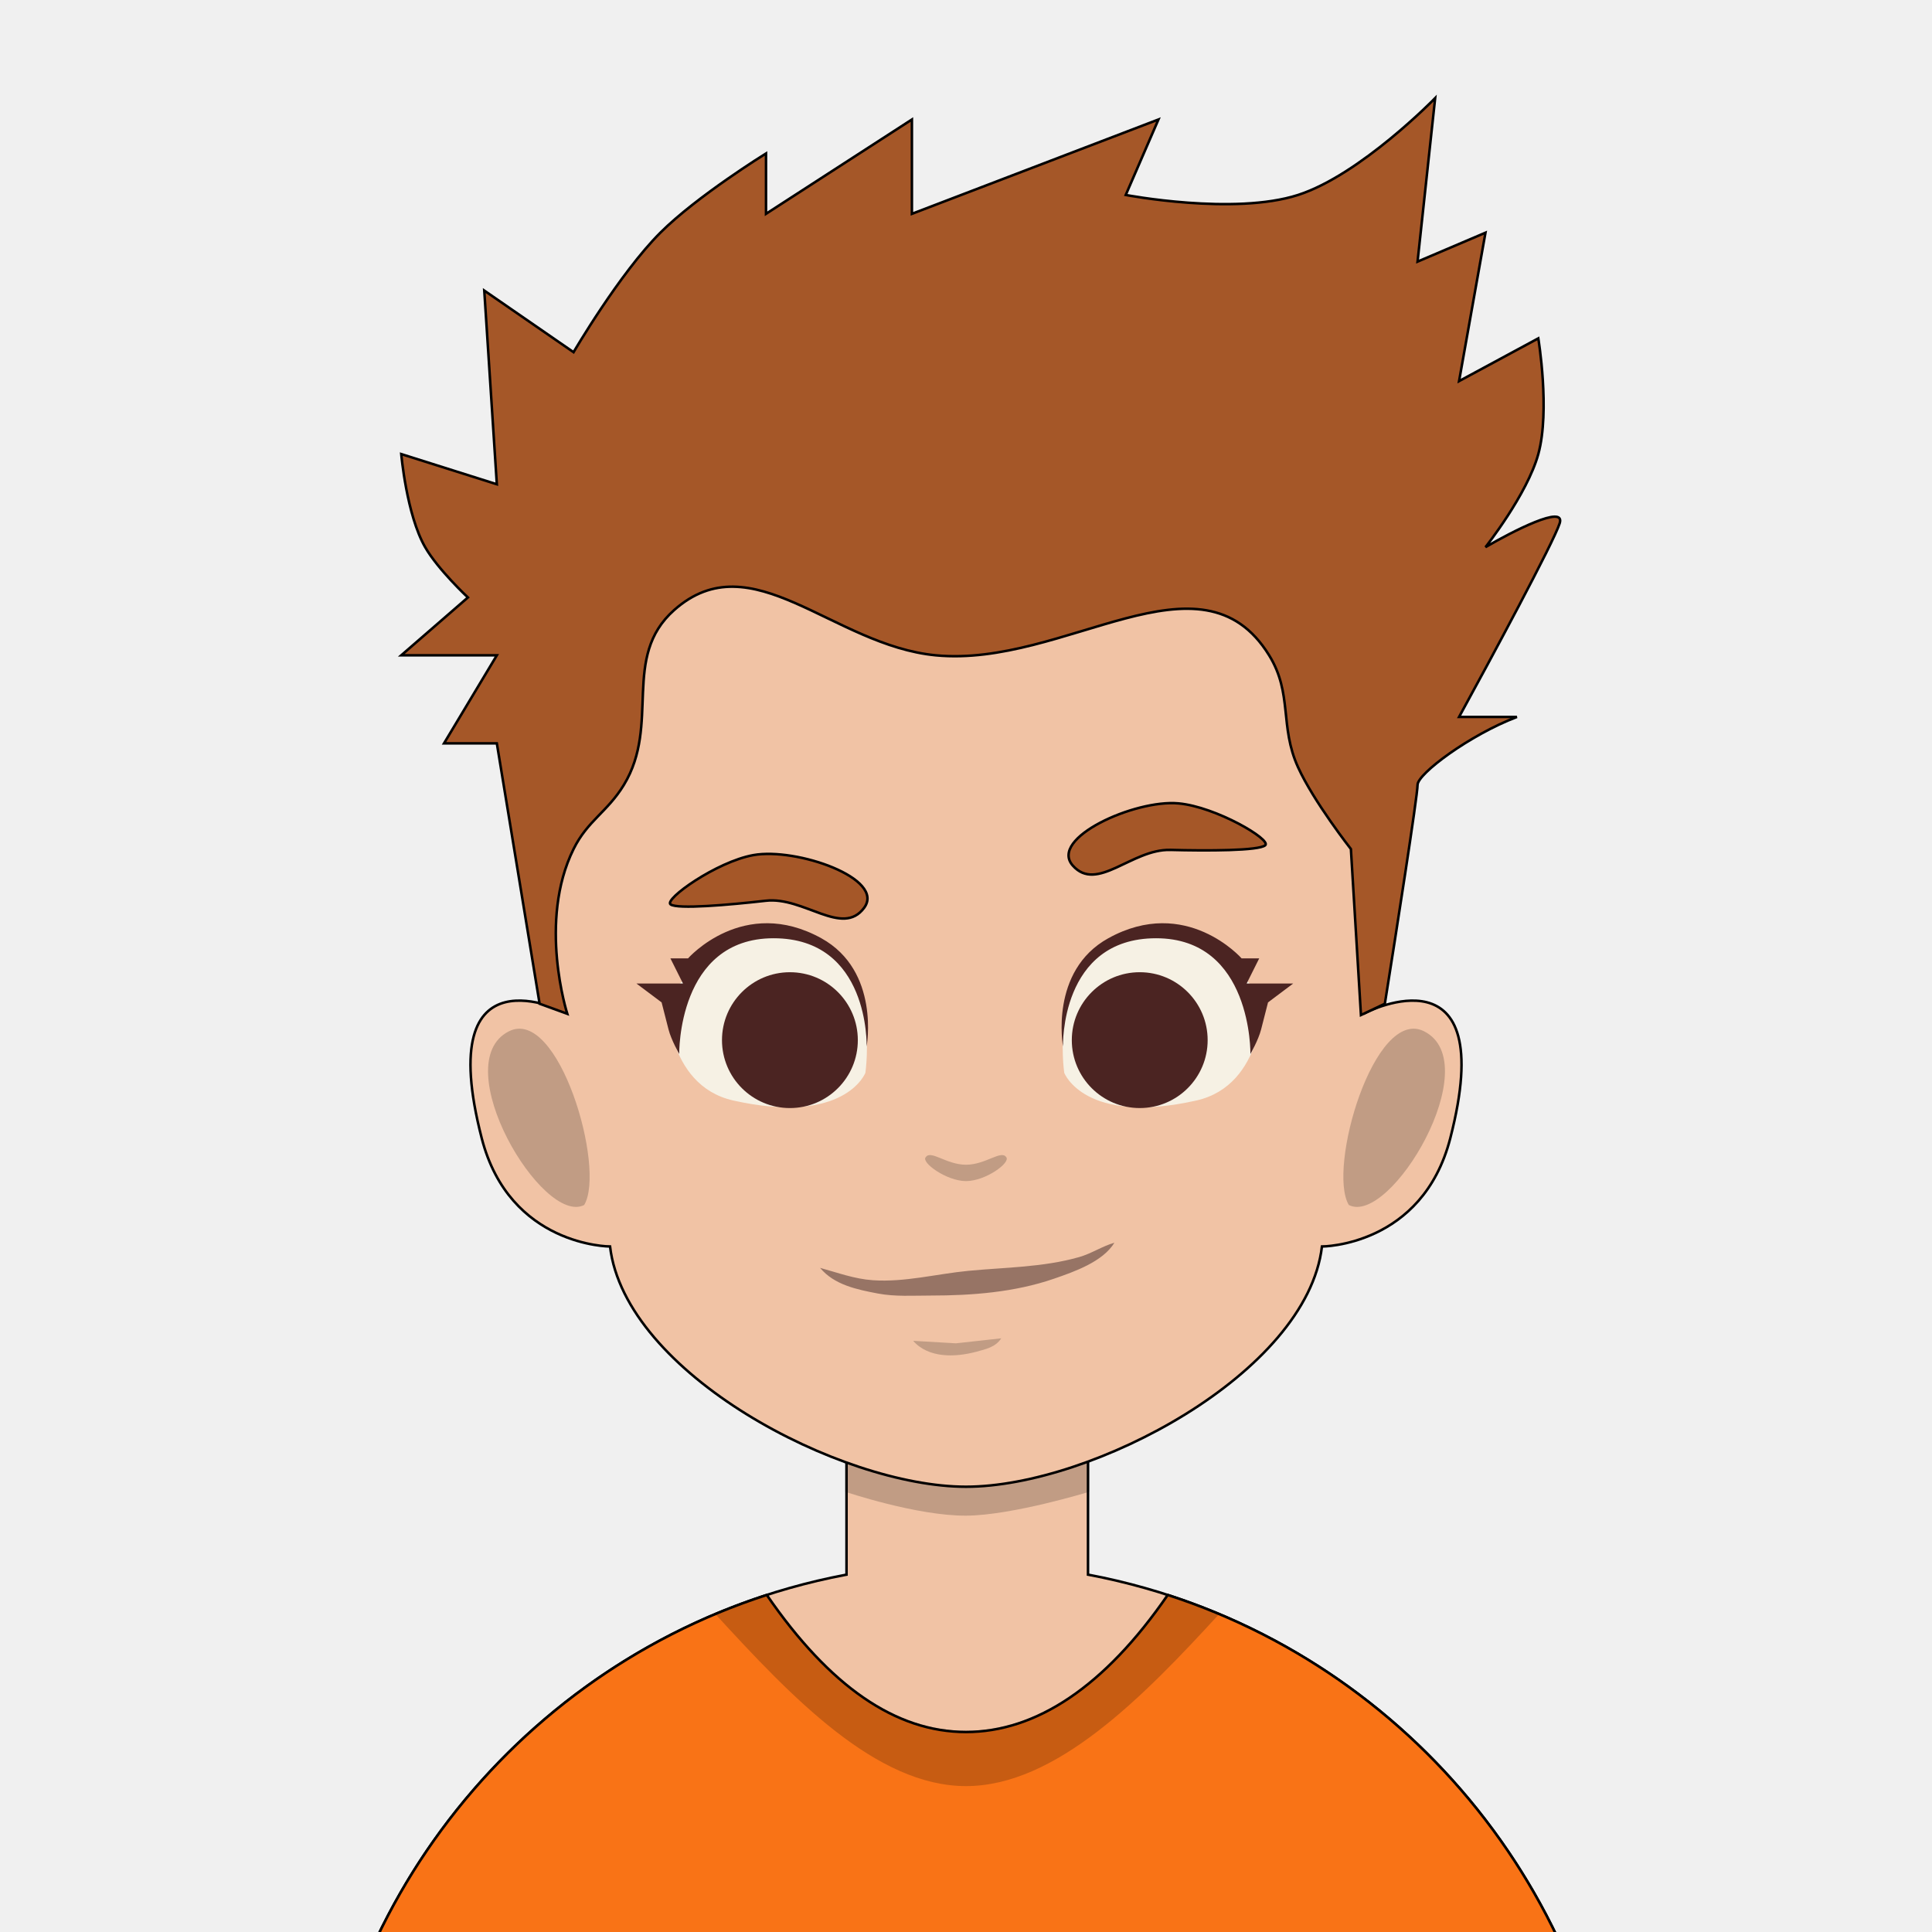
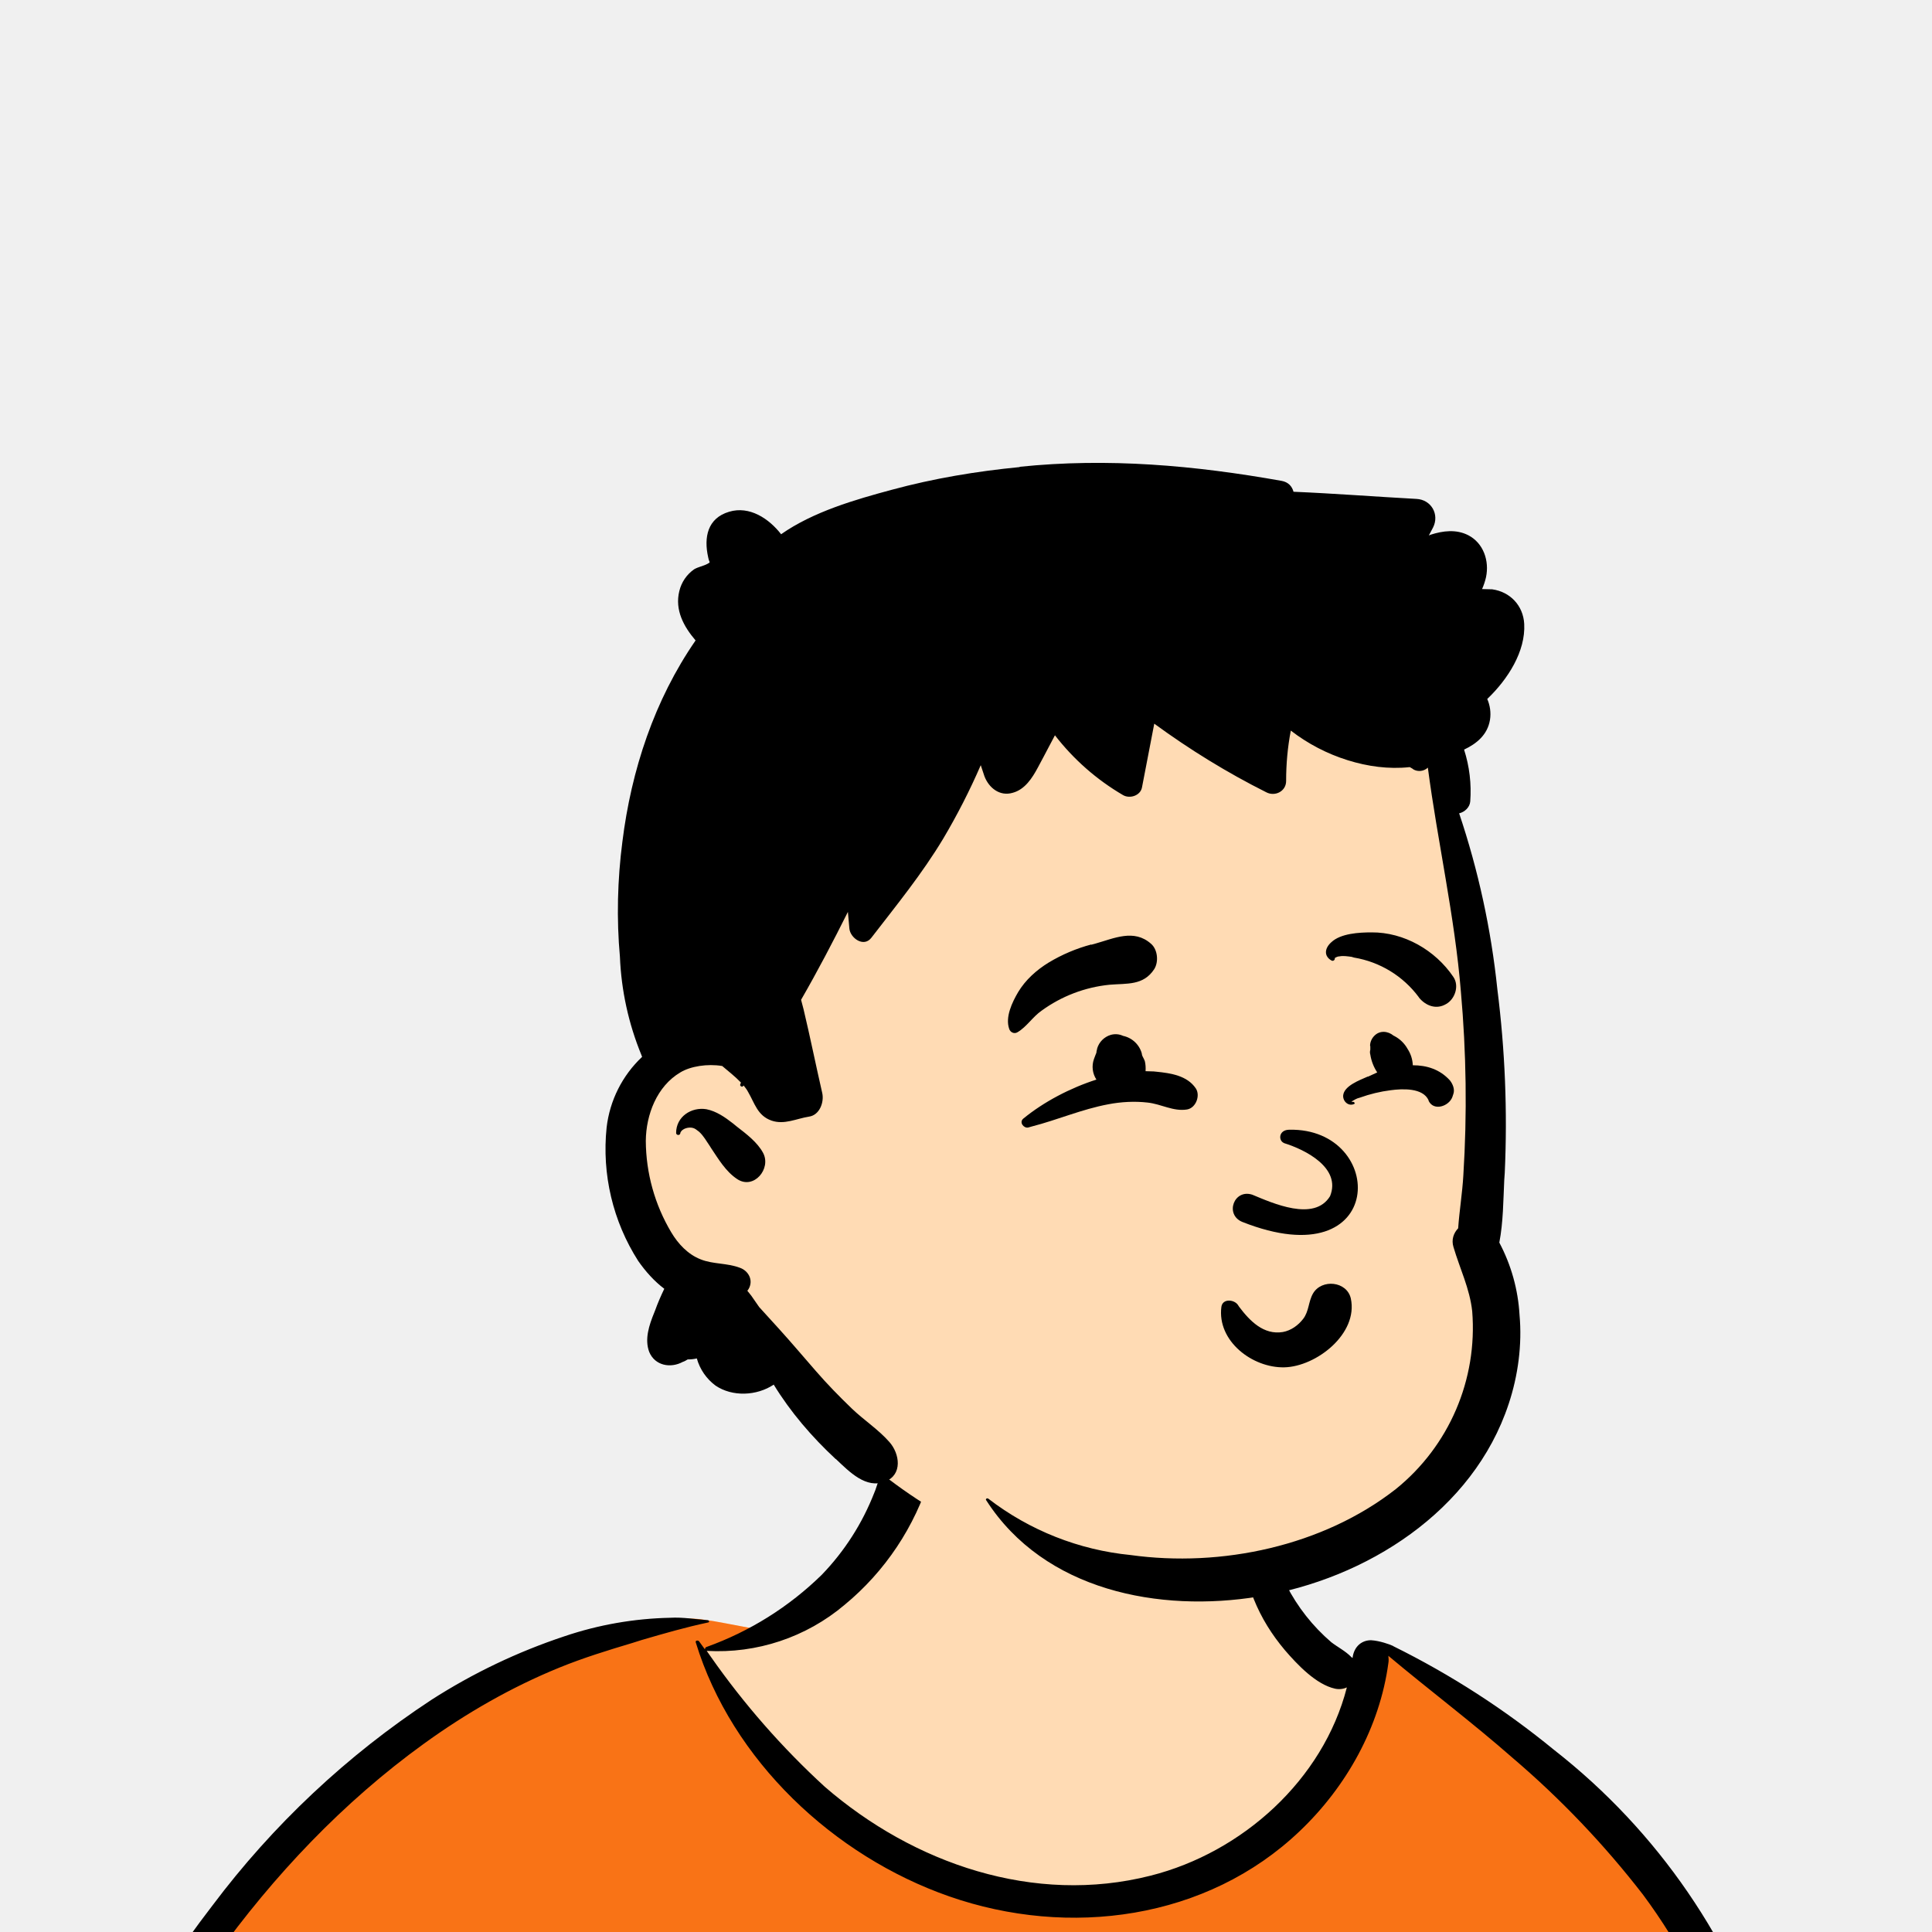
- <svg xmlns="http://www.w3.org/2000/svg" viewBox="0 0 768 768" fill="none" shape-rendering="auto">
+ <svg xmlns="http://www.w3.org/2000/svg" viewBox="0 0 704 704" fill="none" shape-rendering="auto">
  <mask id="viewboxMask">
-     <rect width="768" height="768" rx="0" ry="0" x="0" y="0" fill="#fff" />
+     <rect width="704" height="704" rx="0" ry="0" x="0" y="0" fill="#fff" />
  </mask>
  <g mask="url(#viewboxMask)">
-     <g transform="translate(0 10)" />
-     <path d="M432.5 556.5v69.45l.4.07c120.31 22.8 211.36 128.92 211.6 256.48h-520c.24-127.56 91.29-233.7 211.6-256.48l.4-.07V556.5z" fill="#f1c3a5" stroke="black" />
-     <path d="M336 556h97v37s-30.58 9.4-49 9.5c-19.59.1-48-9.5-48-9.5z" fill="black" fill-opacity="0.2" />
-     <path d="M191.5 452.5c-20-77.5 33.5-50 33.5-50C189.18 286.68 217 140 384 140s194.82 146.68 159 262.5c0 0 53.5-27.5 33.5 50-11.1 43-51 43-51 43C519.57 545.9 434 591 384 591s-135.57-45.1-141.5-95.5c0 0-39.9 0-51-43Z" fill="#f1c3a5" stroke="black" />
-     <path d="M202.22 410c19.81-10.14 38.7 54.5 30 69-16.5 8.5-55-56.21-30-69m363.96 0c-19.82-10.14-38.7 54.5-30 69 16.5 8.5 55-56.21 30-69M384 469.5c-7.81 0-18-7.5-16-9.5 2-3 8.19 3 16 3s14-6 16-3c1.81 2.17-8.19 9.5-16 9.5" fill="black" fill-opacity="0.2" />
-     <path d="M464.2 634.02c104.45 33.8 180.08 132.24 180.3 248.48h-520c.22-116.24 75.85-214.69 180.3-248.48 25.04 36.42 51.31 54.48 79.2 54.48 27.88 0 55.15-18.06 80.2-54.48Z" fill="#f97316" stroke="black" />
-     <path d="M384 688c-27.73 0-53.94-18-79-54.58l-21 7.79C314.93 675 348.38 710 384 710s70.07-35 101-68.8l-21-7.78C438.94 670 411.73 688 384 688" fill="black" fill-opacity="0.2" />
-     <path d="M363 533c6.08 6.96 16.76 6.57 25 4.36 3.88-1.04 7.8-1.87 10-5.36l-18 1.99z" fill="black" fill-opacity="0.2" />
-     <path d="M326 504c5.6 6.77 14.7 8.63 23 10.2 6.89 1.3 14.02.8 21 .8 16.38 0 33.36-1.3 49-6.7 8.06-2.78 19.39-6.74 24-14.3-4.88 1.4-9.12 4.31-14 5.7-14.38 4.1-29.32 4.07-44 5.47-12.54 1.2-25.36 4.61-38 3.74-7.36-.5-13.98-3-21-4.91" fill="#3F2626" fill-opacity="0.5" />
-     <path d="M321.5 373.47c29 10 22.5 53 22.5 53s-8 21-52.5 11c-27.15-6.1-26.5-41-26.5-41s27.5-33 56.5-23" fill="#F6F1E4" />
-     <circle cx="314" cy="413.473" r="27" fill="#4B2422" />
-     <path d="M266.5 380.97h7s22.06-25.12 53-8c23.5 13 18 43 18 43s1.25-43-37-43-37.5 46-37.5 46-3.18-5.55-4.25-9.75L263 398.47l-10-7.5h18.5z" fill="#4B2422" />
-     <path d="M445.56 373.47c-29 10-22.5 53-22.5 53s8 21 52.5 11c27.15-6.1 26.5-41 26.5-41s-27.5-33-56.5-23" fill="#F6F1E4" />
-     <circle cx="27" cy="27" r="27" transform="matrix(-1 0 0 1 480.06 386.47)" fill="#4B2422" />
-     <path d="M500.56 380.97h-7s-22.06-25.12-53-8c-23.5 13-18 43-18 43s-1.25-43 37-43 37.5 46 37.5 46 3.18-5.55 4.25-9.75l2.75-10.75 10-7.5h-18.5z" fill="#4B2422" />
-     <g fill="#a55728">
-       <path d="M304.39 358.06c15.17-1.74 30.44 14.5 39.1 2.83s-26.89-24.06-44.03-20.97c-14.7 2.66-35.6 17.59-32.9 19.59s23.14.22 37.83-1.45m160.76-20.2c-15.26-.4-29.06 17.1-38.7 6.22s24.68-26.32 42.03-24.72c14.89 1.36 36.99 14.41 34.48 16.64-2.5 2.22-23.03 2.24-37.8 1.85" />
-       <path d="M304.39 358.06c15.17-1.74 30.44 14.5 39.1 2.83s-26.89-24.06-44.03-20.97c-14.7 2.66-35.6 17.59-32.9 19.59s23.14.22 37.83-1.45Zm160.76-20.2c-15.26-.4-29.06 17.1-38.7 6.22s24.68-26.32 42.03-24.72c14.89 1.36 36.99 14.41 34.48 16.64-2.5 2.22-23.03 2.24-37.8 1.85Z" stroke="black" />
+     <g transform="translate(0 28.16)">
+       <g transform="translate(35.2 35.2) scale(0.9)">
+         <g fill-rule="evenodd" clip-rule="evenodd">
+           <path d="M705.3 1074a2351.1 2351.1 0 0 1-15.6-101c-1-7.7-2.5-16.4 2.7-22 7.3-8 14-14.8 14.8-26.2.8-10.7-2.8-22.4-5-32.8a809.4 809.4 0 0 0-17.3-64.7c-6.6-21.7-13.9-43.2-21.3-64.6-6.9-20-13.5-40.3-22.5-59.5-17-36.5-46-63.5-81.6-81.6-9-4.5-27-20.5-36.3-24-8.5-3.4-8.5 6.3-16.9 2.6-6.7-2.9-13-6.7-16.7-13.2-4-7-14.3-16.9-15.9-25-3.3-17.4.3-32.2-12-45.3a90 90 0 0 0-41.1-23.8c-33.7-9.3-78.5-2.8-98.8 28.5-9.7 14.9-13 33-26.2 45.1-11.4 10.7-8.8 18-23.6 23.4-.9.3-23.6-4.5-24.4-4.2-16.2-3.5-31.7 6.2-46.5 11.8a325.4 325.4 0 0 0-63 32.3 399.2 399.2 0 0 0-102.3 98.5 482.5 482.5 0 0 0-76.4 161c-1.7 6.4-3.5 13-1.5 19.4 1.7 5.3 5.4 9.2 9.8 12.4 6 4.3 18 7 17.7 15.7-.1 6.6-2.4 13.5-3.5 20-1.3 7.7-2.3 15.5-3.4 23.2-4.8 35.4-8.6 71-10.3 106.6a920 920 0 0 0-.5 106c.1 2.3.8 4.5 2 6.2-1 .4-1.2 2.4.1 2.7l2.7.5a12 12 0 0 0 7 2.4l5.5.2c19.3 4 38.6 7.9 58.1 10.8 23.8 3.5 47.6 6.3 71.5 8.7 49.2 4.8 98 3.2 147.1.6a1877 1877 0 0 1 147.4-2c49.2 1.4 98.4 3.5 147.6 4.4 55 1 110-.5 164.8-5 7.5-.5 12.2-6.5 10.7-14-8.9-44.7-19-89.1-27-134Z" fill="#ffdbb4" />
+           <path d="m201 597.5 1.2-.4c14.5-5.7 29.6-14.8 45.4-11.4.5-.2 10.8 1.9 17.9 3.2l-6.7 7L247 598c40.7 67.1 88.8 100.7 144.3 100.7 55.5 0 97.7-33.6 126.4-100.7l4-1c.4 0 1 .2 1.5.4 9.3 3.6 27.4 19.6 36.3 24.1 35.6 18 64.5 45 81.6 81.6 8.7 18.6 15.2 38 21.8 57.5l.7 2c7.4 21.4 14.7 43 21.3 64.6 6.3 20.4 12 41 16.6 61.8l.7 2.9c2.2 10.4 5.8 22 5 32.8a29 29 0 0 1-3 10.7l-80.4 29 38.4 261.3c-35.1 1.5-70.3 2-105.5 1.3-49.2-.9-98.4-3-147.6-4.3-47.7-1.2-95.3-.7-143 1.7l-12 .6a946.3 946.3 0 0 1-139.5-1l-3.1-.3v-38.3l16.3-212.9-83-15.6-81.3-39.5a21.7 21.7 0 0 1-5.6-8.8c-1.9-6-.5-12 1-18l.5-1.3a492.8 492.8 0 0 1 76.4-161A399.3 399.3 0 0 1 138 629.7c19.8-13 40.9-23.9 63-32.3Z" fill="#f97316" />
+           <path d="M232.2 584.6c5.1-.3 10.3.6 15.4 1 .4.1.6.8 0 .9-9 1.9-18 4.5-26.9 7.1l-3.8 1.2c-10 3-19.8 6-29.6 10-19.4 7.9-37.8 18.5-54.8 30.8C67.2 682.8 20 754.3-9.9 828.3a526 526 0 0 0-24.3 77c-.4 1.6-2 5.4-1 7 .7 1.3 3.6 2.1 5 2.9l4.5 2.3 25.2 12.9 2.3 1.1c38 18.6 78.4 34.4 121 35.5l.4-3.7a342 342 0 0 1 9.9-60c.3-1 1.6-.6 1.7.3 3 23.1 2 46.4 1 69.7-1.8 41-4.3 82.2-6.5 123.3-1.2 20.6-2.6 41-3.9 61.7-1.3 20.5-1.7 41.6-4.7 62-.6 4.6-6 7-10 6.6-4.4-.5-7.9-4.5-8-9 0-11.9 1.5-24 2.4-35.8l2.5-33.8c3.1-41.1 6.8-82.2 10.2-123.3a4771 4771 0 0 1 3.8-43.7C76.4 979.8 34.2 963-6.1 943.5c-.6 13.2-2 26.5-3.4 39.6-3.8 36.8-7.1 73.6-9.6 110.5a2254.2 2254.2 0 0 0-4.2 92.7l-.2 7c0 4.4-.5 8.5-4.3 11.7-3.7 3.3-8.9 3.5-12.6 0-5-4.6-4.2-10.9-4-17.1a1675.6 1675.6 0 0 1 1.8-47.2 1321 1321 0 0 1 10.5-109.5l2-14c3.5-26 7.5-52.7 15.5-77.9-3.1-1.5-6.2-3-9.3-4.7-5.5-2.7-11.2-5.4-16.6-8.4-4.2-2.5-7.9-5.8-9-10.8-1.4-5.5.6-11.5 2-16.9v-.4a502 502 0 0 1 26.6-80 523.2 523.2 0 0 1 67.8-117 353.8 353.8 0 0 1 88.7-83.3 239 239 0 0 1 53.8-25.7 142.6 142.6 0 0 1 42.8-7.5Zm90.1-66c6-6.5 18.1.2 15.2 8.8a108.2 108.2 0 0 1-34.7 52A79.4 79.4 0 0 1 247 598l1.7 2.4a321.1 321.1 0 0 0 46.1 52.6c36 31.2 84.8 48 132 36 37.1-9.4 69.8-38.8 79.4-76.2-1.3.6-3 .9-4.8.5-7.7-1.7-15.3-9.8-20.3-15.6-5.3-6.3-9.5-13-12.6-20.7-5.6-14-7.4-32.1.3-45.7 1-1.7 3-.7 3.3 1l.3 2.5c1.5 12.7 3.3 25 9.3 36.6a76 76 0 0 0 18.2 23.1c2.6 2 5.8 3.6 8.1 6l.5.4c.6-5 4.1-7.3 7.6-7.2 3.3.2 7.3 1.6 8.8 2.3l.1.1a341 341 0 0 1 65.1 42 259 259 0 0 1 88.4 129c7.5 25.3 11.8 51.4 16.3 77.4l2.8 16c4.2 23.9 8.9 48.4 18.4 70.7 2.5 5.7.6 11.1-5.5 13.4A1493 1493 0 0 1 688 953c3.7 16 6 32.5 8.7 48.5 6 34.1 13.2 68 19.4 102 3.2 17.5 6.1 35 9.3 52.3l4.7 25.2 2.4 13.6.1.7c.5 2.4 1 4.9.4 7.3-.8 2.7-2.9 4.6-4.8 6.6-1.6 1.6-3.8 1.6-5.7.7l-.7-.3c-3.4-1.6-6-3.2-7.3-7-.7-2.5-1-5.2-1.5-7.7a3535.6 3535.6 0 0 1-7.8-43.6l-1.6-9.1c-5.2-31.4-10.2-62.9-12.8-94.5-1-14-2.3-28.1-3.5-42.2l-.9-10.5c-1.1-13.3-2.5-27-2.7-40.5l-4.5 1.6L657 964c-5.5 2-12.5 6-18.4 5.2-2.9-.3-5-1.2-6.8-2.9 2 28.8 4.8 57.4 8.5 86a1965.7 1965.7 0 0 0 22 135c.6 3.2 1.4 6.4 1.9 9.6.5 3.7-.5 5.9-2.5 9-1.7 2.4-5 3.7-7.8 2-3.6-2.3-5.5-4.3-6.5-8.4-1-3.7-1.6-7.6-2.3-11.4a1654.2 1654.2 0 0 1-11.4-65.2c-7.8-52-12.7-104.4-15.2-156.8a1388 1388 0 0 1-1.4-77.8c0-13.3.5-26.6 1.4-39.9 1-13.4 3-26.5 4.8-39.8 0-.5.7-.5.7 0 .8 14.9 2.1 29.8 2.8 44.7.6 14.3.9 28.5 1.4 42.8.6 18.7 1.5 37.5 2.7 56.2a9.6 9.6 0 0 1 8.5-3.1c4.7-1 9.7-3.4 14.1-5l16.8-5.5 26.4-8.7a679 679 0 0 1-18-80.8l-2-12.3c-4-24.2-8.5-48.5-15.8-72a229.8 229.8 0 0 0-34.8-68.2 370.2 370.2 0 0 0-52.7-55.3C557 627 539.7 614 523 600c.1.9.2 2 0 3-3.5 25.9-17 50-35.8 67.9-37.7 36-93.6 43.4-142 26.5-46.7-16.3-88-55-102.6-102.8-.3-.8.8-1 1.3-.5l2.4 3.3c0-.4.2-.9.7-1a129 129 0 0 0 46.6-29.2 100.2 100.2 0 0 0 21.3-33.3l.4-1c1.7-5 3.2-10.2 7-14.2Z" fill="#000" />
+         </g>
+         <g transform="matrix(.99789 0 0 1 156 62)">
+           <g fill-rule="evenodd" clip-rule="evenodd">
+             <path d="M242 75.3c56.8 0 115.6 44 136.4 72 17.5 23.7 26.9 130.4 26.9 202.6 0 15 8.3 43.5 5.9 58-9 52.9-47.7 97.2-124.5 97.2S154.8 474.7 97.7 393c-27.7 0-41-21.3-41.3-54.8-.2-33.5 26.8-45.7 26.8-45.7s-9.6-132.3 14.5-166.7C122 91.3 185.3 75.3 242 75.3Z" fill="#ffdbb4" />
+             <path d="M218.1 56.6c35.9-3.7 71-.6 106.4 5.7 2.7.5 4.2 2.2 4.8 4.4 16.6.7 33.3 2 49.9 2.9 6 .3 9.4 6.3 6.7 11.6l-1.7 3.2.7-.3c5-1.6 10.4-2.3 15.3.2 6.2 3.2 8.6 10.4 7.2 17a26 26 0 0 1-1.6 4.8l4.1.1c7.3 1 12.6 6.6 13 14 .6 11.1-6.6 22.4-15 30.4 1.1 2.5 1.6 5.5 1.1 8.5-1 6-5.4 9.6-10.5 12a54.8 54.8 0 0 1 2.5 21c-.2 2.4-2.3 4.3-4.5 4.8a330.2 330.2 0 0 1 15.5 71.2 433.2 433.2 0 0 1 3 74.4l-.2 2.9c-.4 8.3-.4 17-2 25.3A71 71 0 0 1 421 400c1.1 12-.6 24.6-4.4 36-14.4 43.5-57.8 70.9-101.4 78-40.3 6.6-87-2.3-110.6-39-.4-.5.4-1 .9-.6a112.8 112.8 0 0 0 57.7 22.8c36.8 5.1 78-3.6 107.6-26.7a83.8 83.8 0 0 0 31-72c-1-9.2-5-17.2-7.6-26-.9-2.9 0-5.6 1.9-7.6.5-7.1 1.7-14.3 2.1-21.4a489.6 489.6 0 0 0-1-74.5c-2.5-30.5-9.4-60.3-13.4-90.6a5 5 0 0 1-5.9.7l-.2-.2-1.2-.7h-.2c-8.4.9-17-.3-25-2.8a73.6 73.6 0 0 1-23.1-12c-1.3 6.8-1.9 13.5-1.9 20.4 0 4.2-4.5 6.4-8 4.6-16-8-31.1-17.3-45.5-27.8l-5 25.9c-.7 3.3-5 4.6-7.7 3a96.2 96.2 0 0 1-27.6-24.2l-4.6 8.7-2.3 4.3c-2.3 4.3-5.3 9-10.3 10.3-5.2 1.5-9.6-2-11.4-6.7l-1.5-4.5a263.4 263.4 0 0 1-15.2 29.7c-8.6 14.3-19 27-29.2 40.2-3.1 4-8.5.1-8.9-3.7l-.6-6.8c-6 12-12.3 24-19 35.6l1 3.8c2.7 11.3 5 22.7 7.6 34 .8 3.7-1.1 8.9-5.4 9.5-5.1.8-10 3.4-15.2 1.6-5.7-2-6.8-7-9.5-11.6-.5-1-1.2-1.8-1.8-2.6l-.2.2c-.4.6-1.4 0-1.2-.6l.3-.8c-2.3-2.4-5-4.5-7.6-6.7-6-1-12.9.1-17 2.6-9.5 5.6-13.9 17.1-14 27.7a73 73 0 0 0 10.3 37c2.8 4.7 6.8 9 12 11 5 2 10.6 1.4 15.9 3.4 3.4 1.2 5.6 5 3.5 8.6l-.5.7 1.6 2 3.2 4.6 8.2 9c5 5.5 9.8 11.2 14.8 16.9 4.6 5.3 9.5 10.3 14.6 15.2 4.8 4.6 10.8 8.5 15.2 13.5 4.3 4.8 5.4 13.3-1.6 16-7.8 3.2-14.7-4-20-9l-.2-.1c-9.6-8.9-18.3-19-25.1-30.1-6.9 4.6-16.8 5-23.6.4a20.6 20.6 0 0 1-7.6-11 16 16 0 0 1-3.7.4c-.7.4-1.3.8-2 1-5 2.7-11.3 1.5-13.6-4-2-5.2 0-11 2-15.9l.4-1c1-2.8 2.3-5.8 3.7-8.7-4-3-7.6-7-10.6-11.3a84 84 0 0 1-12.8-54A46.6 46.6 0 0 1 65 295.5l-.3-.8A116.8 116.8 0 0 1 56 255c-1.4-15.4-1-31.2 1-46.6 3.6-29 13-57.4 29.7-81.5-4.8-5.6-8.5-12.3-6.6-20a15 15 0 0 1 6-8.8c1.7-1 3.7-1.3 5.4-2.2l.5-.3c.8-.4.2-.3-.2-2.4-1.8-8-.3-15.8 8.5-18.4 8.3-2.5 16.2 2.8 21.1 9.1 13-9.1 30-14 44.9-18 17-4.6 34.4-7.5 52-9.2ZM78.8 326.3c0-6.6 6.2-10.6 12.3-9.6 4 .8 7.5 3.2 10.7 5.7l1.6 1.3c3.9 3 8.4 6.4 10.7 10.7 3.4 6.4-3.8 15-10.5 10.6-4.7-3.1-7.6-8.1-10.7-12.7l-.3-.5c-1.4-2-2.6-4.3-4.5-6l-.4-.3c-.6-.5-1.3-1-2-1.2-1.6-.5-4.5.1-5.2 2v.2c-.3 1-1.7.7-1.7-.2Z" fill="#000" />
+           </g>
+         </g>
+         <g transform="translate(315 248)">
+           <path fill-rule="evenodd" clip-rule="evenodd" d="M177.5 205.3c3.5-6 13.7-5 15.3 2 3.1 14.3-14 27.6-26.9 27.9-12.9.3-27.3-10.6-25.5-24.5.5-3.4 5-3 6.6-.9l.6.9c4.3 5.7 9.9 11.5 17.7 10.2 3.3-.6 6.2-2.7 8.2-5.3 2.4-3.1 2.1-7 4-10.3ZM95.6 100.6c1.8-.5 3.5-.3 5 .4a10 10 0 0 1 7.7 7.6l.1.4-.4-1c.2 1 1 2.1 1.4 3.2.3 1.2.4 2.7.3 4.1l3.3.1 1 .1c6 .6 12.5 1.6 16 6.7 2 2.9.1 8-3.5 8.6-5.6.9-10.4-2.2-16-2.8-5.2-.6-10.7-.3-15.9.7-10.7 2-20.5 6.3-31 9l-1.4.4c-1.8.4-3.8-2.1-2-3.6 8.3-6.8 19-12.4 29.6-15.8a9.4 9.4 0 0 1-1-8.3l.6-1.6.4-1c0-.6.2-1 .3-1.6v-.1a8.2 8.2 0 0 1 5.5-5.5Zm106.7.4c2.2-2.3 5.5-2 7.8-.1l.4.2a13 13 0 0 1 5.3 5.2 13 13 0 0 1 2.1 6.6c5.6 0 10.9 1.6 15 6.1 1.2 1.5 2.1 3.7 1.4 5.6l-.4 1.2c-1.4 3.7-7.5 5.8-9.6 1.5v-.2c-2.3-5.2-10.8-4.7-15.3-4.1a58.3 58.3 0 0 0-12.5 3l-1 .3c-.6.2-3.6 1.8-1.8 1.4.5 0 1 .7.4.9-2.2 1-4.5-1-4.4-3.4.3-4 6.8-6.3 9.9-7.7h.2l3.7-1.7a18 18 0 0 1-2.8-7.2c-.2-.7-.2-1.3 0-2v-1.4l-.1-.2c0-1.5.7-3 1.7-4Zm-36.6 43.4c8.8 2.7 23.3 10.1 18.7 21.5-6.4 10.5-23.3 2.8-31.5-.6-7.4-2.4-11.2 8-4.1 11 59 23.4 58.7-38.2 19-37.3-4.3.1-4.4 4.5-2 5.4Zm-78-80.3 1.5-.4c7.8-2.2 15.8-6.1 22.7 0 2.7 2.3 3.2 7.3 1.3 10.3-4.4 6.7-11 5.7-18.1 6.3a56.3 56.3 0 0 0-27.5 10.5c-3.6 2.5-6 6.5-9.7 8.7-1.4.9-3 0-3.4-1.3-1.7-4.8 1.2-10.8 3.6-14.9 3-5 7.5-9 12.4-12A66.8 66.8 0 0 1 87.7 64Zm113.5-5c13.1-.1 25.8 7.2 33.1 18 2.5 3.6.7 9-2.9 11-4 2.4-8.3.7-11-2.6l-.1-.2a41 41 0 0 0-26.2-16l-1-.3c-1.6-.2-3.4-.5-4.8-.2-.7 0-1.4.3-2 .7.2.6-.5 1.4-1.3 1-3.2-1.8-2.8-5-.1-7.4 3.8-3.6 11.3-4 16.3-4Z" fill="#000" />
+         </g>
+         <g transform="translate(279 400)" />
+         <g transform="translate(179 343)" />
+         <g transform="translate(203 303)" />
+       </g>
    </g>
-     <path d="m214.5 399 11 4s-11.76-36.7 2.5-65.5c5.61-11.34 13.42-14.69 20-25.5 14.69-24.12-1.13-50.76 20-69.5 30.84-27.35 62.97 14.07 104 18 51.5 4.93 105.34-44.04 132.5 0 9.42 15.28 4.06 28.16 11.5 44.5 6.26 13.75 21 32.5 21 32.5l4 66 9.5-4.5c4.33-27.17 13-82.6 13-87s20.67-19.83 39.5-27h-23c12.33-22.5 37.6-69.4 40-77s-18.67 3.17-29.5 9.5c0 0 16.6-20.98 21-37 4.76-17.32 0-46 0-46l-31.5 17 10.5-59-27 11.5 7-65S540.8 69.5 516 77.5c-25.46 8.2-68.5 0-68.5 0l13-30-98 37.5V47.5l-58 37.5V61s-27.5 17.01-42 31.5C246.28 108.7 228 140 228 140l-35.5-24.5 5 77-38-12s2.08 24.06 9.5 37c5.1 8.9 17 20 17 20l-26.5 23h38l-21 35h21z" fill="#a55728" stroke="black" />
  </g>
</svg>
